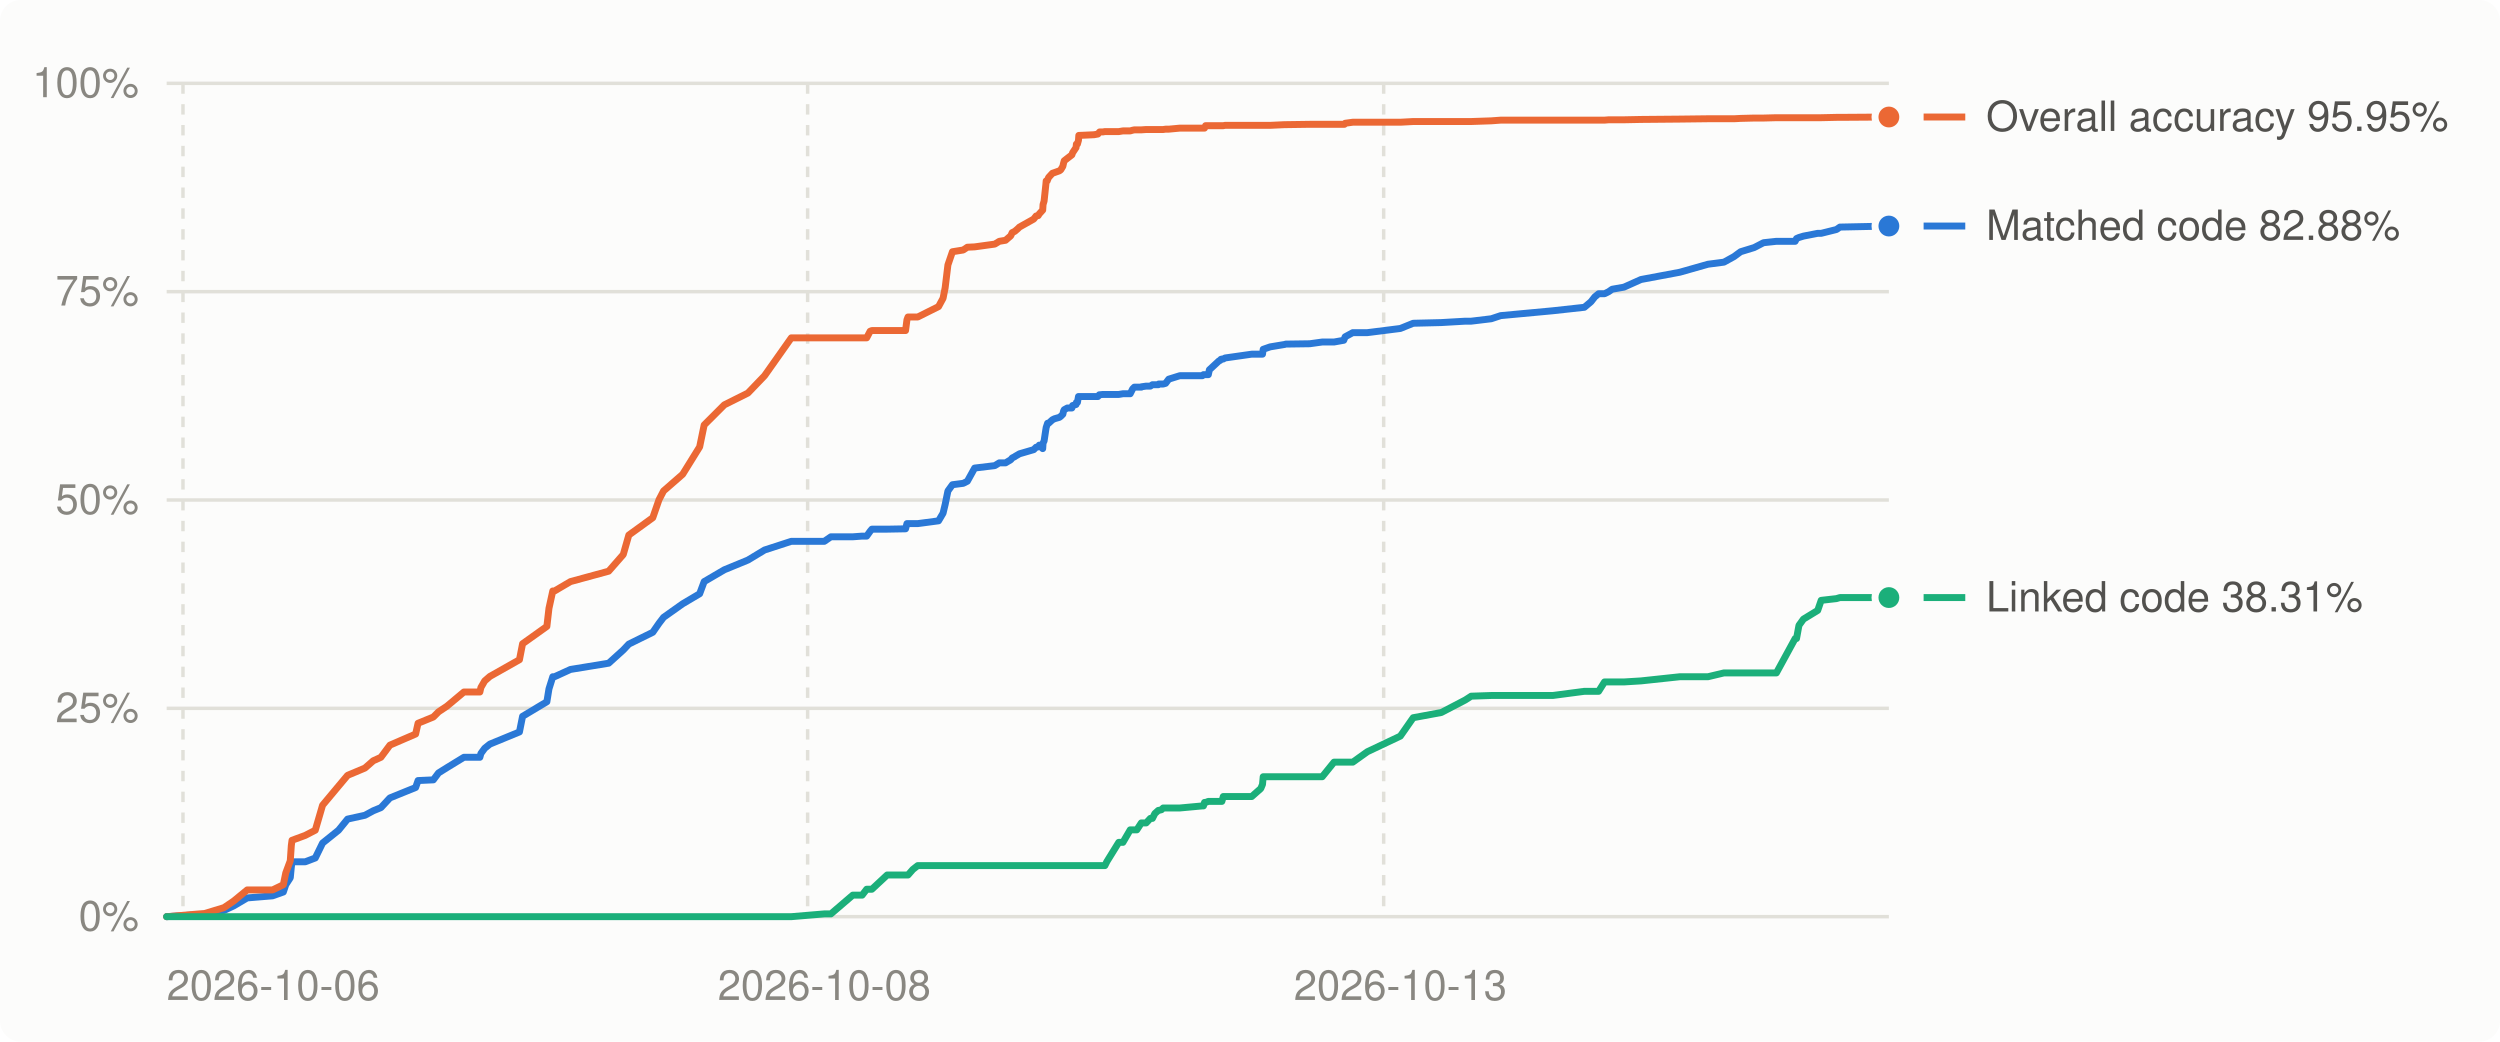
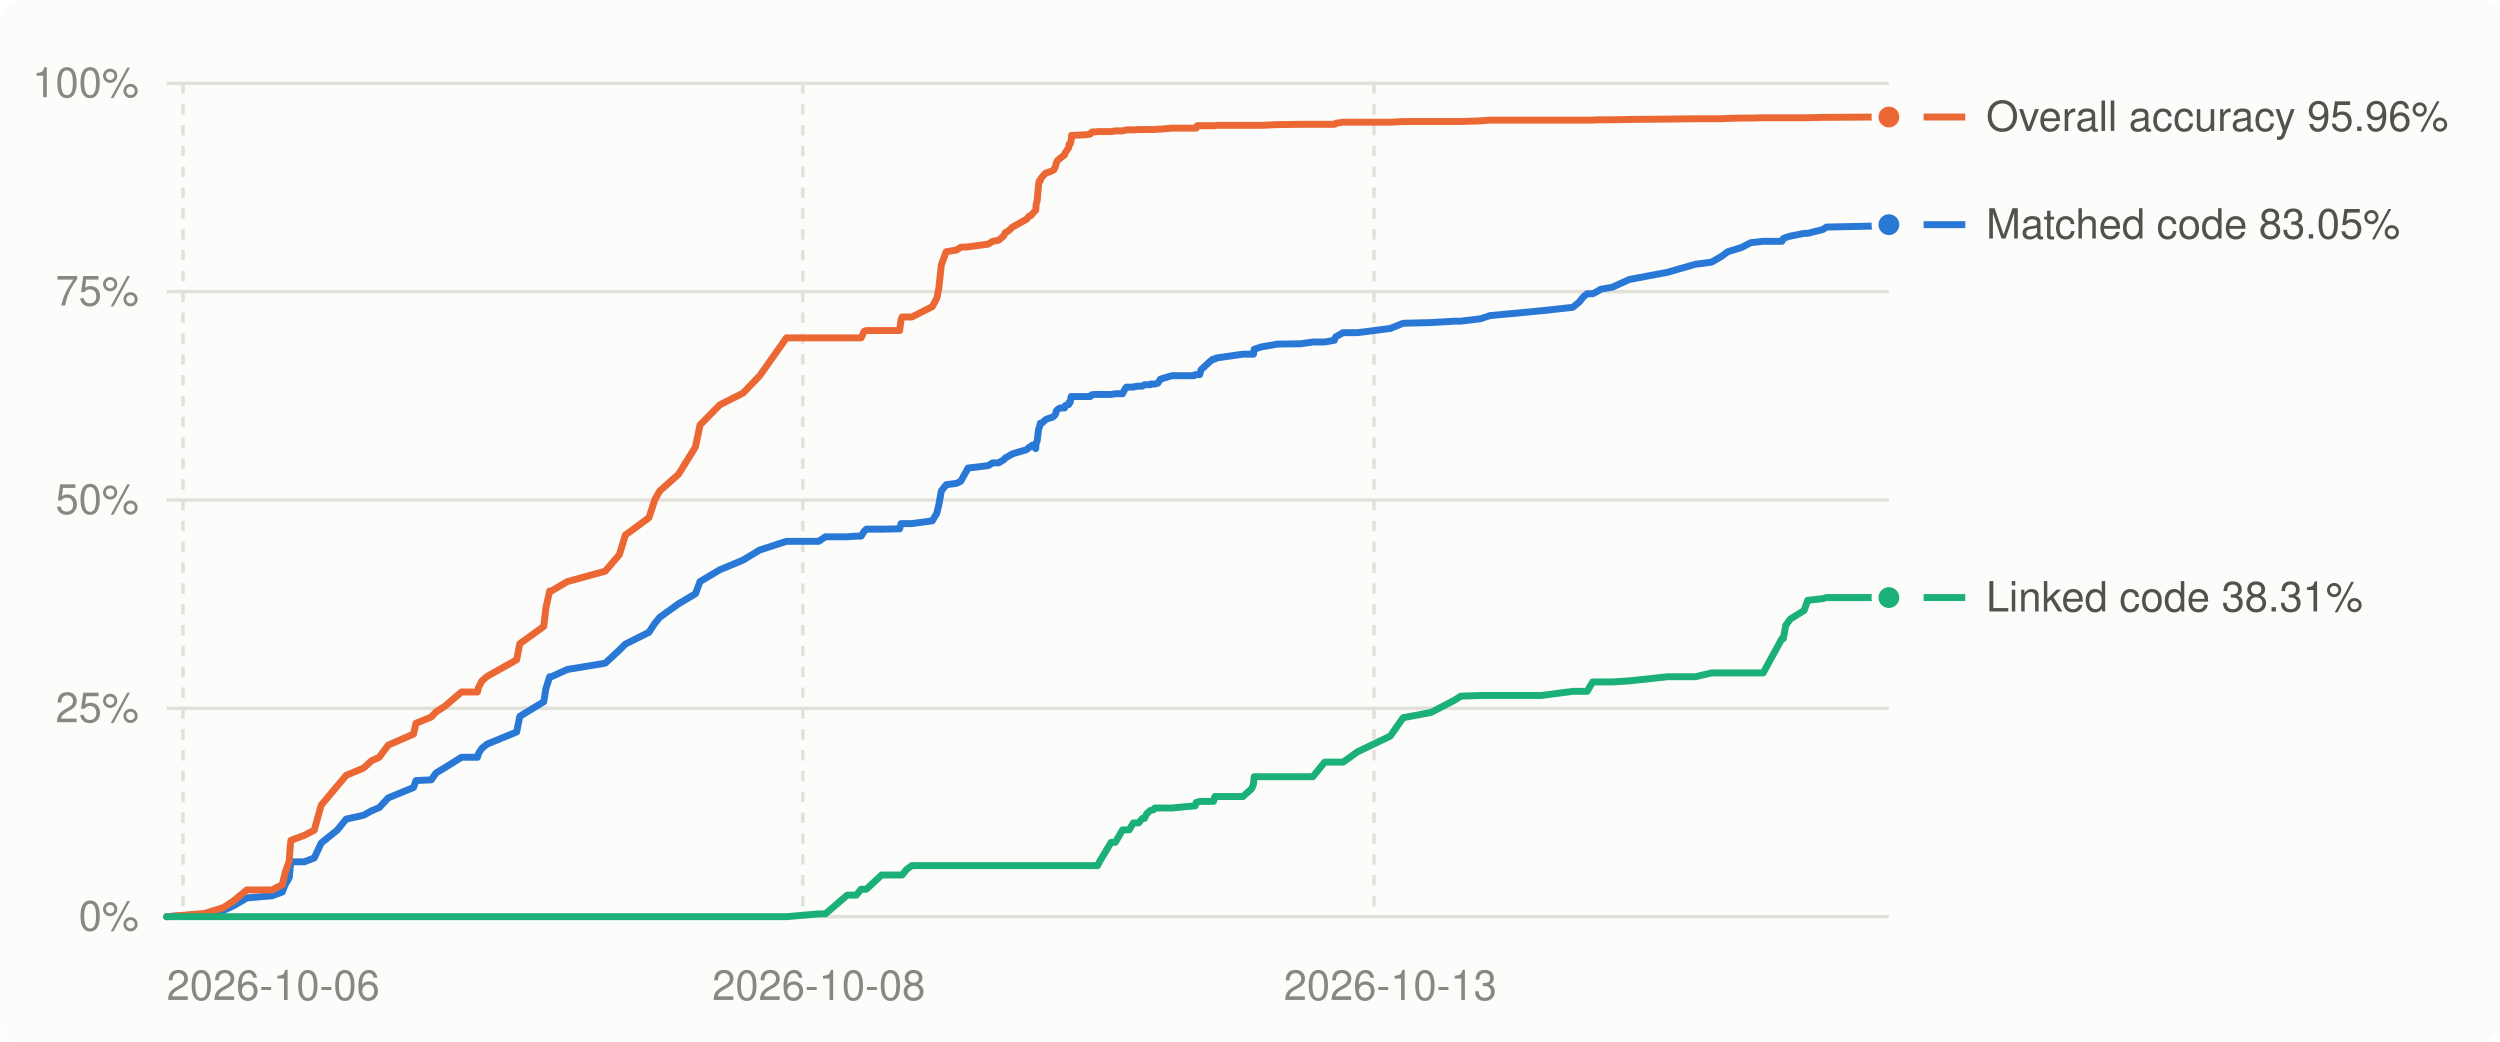
<svg xmlns="http://www.w3.org/2000/svg" viewBox="0 0 720 300" width="720" height="300" role="img" aria-label="Decompilation progress over time">
  <style>
.bg{fill:#fcfcfb}.grid{stroke:#e1e0d9}.muted{fill:#898781}.lbl{fill:#52514e}.ln0{stroke:#2a78d6}.dot0{fill:#2a78d6;stroke:#fcfcfb}.ln1{stroke:#eb6834}.dot1{fill:#eb6834;stroke:#fcfcfb}.ln2{stroke:#1baf7a}.dot2{fill:#1baf7a;stroke:#fcfcfb}
@media (prefers-color-scheme: dark){.bg{fill:#1a1a19}.grid{stroke:#2c2c2a}.muted{fill:#898781}.lbl{fill:#c3c2b7}.ln0{stroke:#3987e5}.dot0{fill:#3987e5;stroke:#1a1a19}.ln1{stroke:#d95926}.dot1{fill:#d95926;stroke:#1a1a19}.ln2{stroke:#199e70}.dot2{fill:#199e70;stroke:#1a1a19}}
text{font:12px -apple-system,BlinkMacSystemFont,'Segoe UI',Helvetica,Arial,sans-serif}
</style>
  <rect class="bg" width="720" height="300" rx="6" />
  <line x1="48" x2="544" y1="264.0" y2="264.0" class="grid" stroke-width="1" />
  <text x="40" y="268.0" class="muted" text-anchor="end">0%</text>
  <line x1="48" x2="544" y1="204.0" y2="204.0" class="grid" stroke-width="1" />
  <text x="40" y="208.0" class="muted" text-anchor="end">25%</text>
  <line x1="48" x2="544" y1="144.0" y2="144.0" class="grid" stroke-width="1" />
  <text x="40" y="148.0" class="muted" text-anchor="end">50%</text>
  <line x1="48" x2="544" y1="84.0" y2="84.0" class="grid" stroke-width="1" />
  <text x="40" y="88.0" class="muted" text-anchor="end">75%</text>
  <line x1="48" x2="544" y1="24.0" y2="24.0" class="grid" stroke-width="1" />
  <text x="40" y="28.0" class="muted" text-anchor="end">100%</text>
  <line x1="52.7" x2="52.7" y1="24" y2="264" class="grid" stroke-width="1" stroke-dasharray="3 3" />
-   <line x1="232.6" x2="232.6" y1="24" y2="264" class="grid" stroke-width="1" stroke-dasharray="3 3" />
-   <line x1="398.5" x2="398.5" y1="24" y2="264" class="grid" stroke-width="1" stroke-dasharray="3 3" />
+   <line x1="231.2" x2="231.2" y1="24" y2="264" class="grid" stroke-width="1" stroke-dasharray="3 3" />
+   <line x1="395.7" x2="395.7" y1="24" y2="264" class="grid" stroke-width="1" stroke-dasharray="3 3" />
  <text class="muted" x="48.0" y="288" text-anchor="start">2026-10-06</text>
-   <text class="muted" x="237.4" y="288" text-anchor="middle">2026-10-08</text>
-   <text class="muted" x="403.3" y="288" text-anchor="middle">2026-10-13</text>
-   <polyline points="48.0,264.0 57.4,263.4 58.9,263.3 64.5,262.2 67.3,260.9 71.2,258.6 78.5,258.0 81.6,256.9 82.3,254.8 83.6,252.8 83.9,249.7 84.1,248.2 87.9,248.2 90.8,247.1 92.9,242.8 97.5,239.1 100.1,235.9 105.1,234.8 107.5,233.5 109.7,232.6 112.3,229.8 119.7,226.8 120.4,224.8 124.8,224.6 126.3,222.6 128.7,221.1 133.6,218.1 138.2,218.1 138.5,217.0 139.6,215.5 141.1,214.3 149.6,210.8 150.5,206.3 157.5,202.1 158.1,198.4 159.2,194.9 159.7,194.9 164.3,192.8 175.3,191.0 179.5,187.2 181.1,185.5 188.0,182.1 189.8,179.5 191.1,177.8 196.6,173.9 201.5,171.0 202.8,167.5 208.6,164.1 215.4,161.3 220.2,158.4 227.9,155.9 237.4,155.9 239.3,154.6 245.6,154.6 248.3,154.4 249.6,154.4 250.6,153.0 251.1,152.4 255.5,152.4 260.8,152.3 261.2,150.8 261.5,150.8 262.9,150.8 264.3,150.8 270.3,150.0 271.6,147.8 272.2,145.3 273.0,141.4 274.3,139.6 277.4,139.2 278.6,138.6 280.7,134.8 286.5,134.1 287.8,133.3 289.6,133.3 291.1,132.4 291.5,131.9 292.3,131.5 292.4,131.4 293.1,131.0 293.6,130.7 297.7,129.5 298.4,128.8 299.0,128.7 299.3,128.2 300.3,129.2 300.4,127.6 300.7,127.0 301.2,123.7 301.3,123.1 301.6,122.2 301.7,121.9 302.0,121.9 303.1,120.9 303.7,120.6 305.1,120.2 305.5,119.9 306.1,119.3 306.3,118.4 306.5,118.0 307.4,117.5 308.7,117.5 308.9,116.8 309.9,116.5 310.0,115.9 310.3,115.9 310.6,114.2 310.7,114.2 313.0,114.2 315.1,114.2 316.2,114.2 316.6,113.7 316.7,113.7 317.6,113.6 318.2,113.6 318.8,113.6 322.2,113.6 323.4,113.4 325.5,113.4 326.2,112.0 326.7,111.5 327.4,111.5 328.7,111.5 328.7,111.4 330.1,111.2 331.3,111.2 331.9,110.8 332.6,110.8 333.6,110.8 333.7,110.6 334.5,110.6 334.8,110.6 335.0,110.6 335.7,110.4 336.6,109.2 339.8,108.2 346.3,108.2 346.6,107.9 346.9,107.9 347.2,107.9 347.5,107.9 348.0,107.9 348.3,106.5 351.1,103.9 351.4,103.8 351.6,103.5 351.9,103.4 352.3,103.4 352.8,103.1 360.5,102.0 363.1,102.0 363.6,102.0 363.8,100.6 365.8,99.9 370.0,99.2 370.3,99.1 377.2,99.0 380.8,98.5 384.2,98.5 387.0,98.0 387.2,97.5 387.4,97.0 389.6,95.8 393.8,95.8 403.3,94.6 407.0,93.1 415.1,92.9 422.0,92.5 423.7,92.5 429.5,91.8 432.2,90.9 447.2,89.5 456.3,88.5 458.2,86.9 459.3,85.5 460.4,84.6 462.1,84.6 463.3,84.0 464.3,83.3 467.7,82.7 472.6,80.5 483.8,78.4 491.9,76.1 496.5,75.5 499.4,73.9 501.3,72.5 505.2,71.3 507.9,69.9 511.6,69.5 517.0,69.5 517.4,68.7 518.1,68.4 519.4,68.0 523.5,67.2 524.5,67.2 528.9,66.1 529.9,65.4 544.0,65.1" fill="none" class="ln0" stroke-width="2" stroke-linejoin="round" stroke-linecap="round" />
-   <polyline points="48.0,264.0 57.4,263.2 58.9,263.1 64.5,261.4 67.3,259.5 71.2,256.3 78.5,256.3 81.6,254.8 82.3,251.4 83.6,247.9 83.9,243.5 84.1,242.0 87.9,240.6 90.8,239.1 92.9,231.9 97.5,226.4 100.1,223.3 105.1,221.2 107.5,219.1 109.7,218.1 112.3,214.6 119.7,211.4 120.4,208.3 124.8,206.5 126.3,205.0 128.7,203.4 133.6,199.3 138.2,199.3 138.5,198.0 139.6,196.1 141.1,194.8 149.6,190.0 150.5,185.4 157.5,180.4 158.1,175.2 159.2,170.2 159.7,170.2 164.3,167.5 175.3,164.5 179.5,159.7 181.1,154.1 188.0,149.1 189.8,143.9 191.1,141.4 196.6,136.6 201.5,128.7 202.8,122.4 208.6,116.6 215.4,113.2 220.2,108.2 227.9,97.3 237.4,97.3 239.3,97.3 245.6,97.3 248.3,97.3 249.6,97.3 250.6,95.4 251.1,95.2 255.5,95.2 260.8,95.2 261.2,92.1 261.5,91.3 262.9,91.3 264.3,91.3 270.3,88.3 271.6,85.9 272.2,82.9 273.0,76.3 274.3,72.5 277.4,72.0 278.6,71.2 280.7,71.1 286.5,70.3 287.8,69.5 289.6,69.2 291.1,67.9 291.5,67.0 292.3,66.6 292.4,66.5 293.1,65.9 293.6,65.4 297.7,63.1 298.4,62.2 299.0,62.1 299.3,61.6 300.3,60.5 300.4,58.9 300.7,57.9 301.2,53.2 301.3,52.1 301.6,52.1 301.7,51.8 302.0,51.1 303.1,49.9 303.7,49.7 305.1,49.2 305.5,48.9 306.1,47.9 306.3,47.0 306.5,46.3 307.4,45.6 308.7,44.6 308.9,44.0 309.9,42.5 310.0,41.5 310.3,41.5 310.6,40.4 310.7,39.0 313.0,38.9 315.1,38.8 316.2,38.6 316.6,38.1 316.7,38.0 317.6,38.0 318.2,37.9 318.8,37.9 322.2,37.9 323.4,37.7 325.5,37.7 326.2,37.5 326.7,37.4 327.4,37.4 328.7,37.4 328.7,37.4 330.1,37.3 331.3,37.3 331.9,37.3 332.6,37.3 333.6,37.3 333.7,37.3 334.5,37.3 334.8,37.3 335.0,37.3 335.7,37.2 336.6,37.2 339.8,36.9 346.3,36.9 346.6,36.9 346.9,36.9 347.2,36.2 347.5,36.2 348.0,36.2 348.3,36.2 351.1,36.2 351.4,36.2 351.6,36.2 351.9,36.2 352.3,36.2 352.8,36.1 360.5,36.1 363.1,36.1 363.6,36.1 363.8,36.1 365.8,36.1 370.0,35.9 370.3,35.9 377.2,35.8 380.8,35.8 384.2,35.8 387.0,35.8 387.2,35.8 387.4,35.5 389.6,35.2 393.8,35.2 403.3,35.2 407.0,35.0 415.1,35.0 422.0,35.0 423.7,35.0 429.5,34.8 432.2,34.6 447.2,34.6 456.3,34.6 458.2,34.6 459.3,34.6 460.4,34.6 462.1,34.6 463.3,34.5 464.3,34.5 467.7,34.5 472.6,34.4 483.8,34.3 491.9,34.2 496.5,34.2 499.4,34.2 501.3,34.1 505.2,34.0 507.9,34.0 511.6,33.9 517.0,33.9 517.4,33.9 518.1,33.9 519.4,33.9 523.5,33.9 524.5,33.9 528.9,33.8 529.9,33.8 544.0,33.7" fill="none" class="ln1" stroke-width="2" stroke-linejoin="round" stroke-linecap="round" />
-   <polyline points="48.0,264.0 57.4,264.0 58.9,264.0 64.5,264.0 67.3,264.0 71.2,264.0 78.5,264.0 81.6,264.0 82.3,264.0 83.6,264.0 83.9,264.0 84.1,264.0 87.9,264.0 90.8,264.0 92.9,264.0 97.5,264.0 100.1,264.0 105.1,264.0 107.5,264.0 109.7,264.0 112.3,264.0 119.7,264.0 120.4,264.0 124.8,264.0 126.3,264.0 128.7,264.0 133.6,264.0 138.2,264.0 138.5,264.0 139.6,264.0 141.1,264.0 149.6,264.0 150.5,264.0 157.5,264.0 158.1,264.0 159.2,264.0 159.7,264.0 164.3,264.0 175.3,264.0 179.5,264.0 181.1,264.0 188.0,264.0 189.8,264.0 191.1,264.0 196.6,264.0 201.5,264.0 202.8,264.0 208.6,264.0 215.4,264.0 220.2,264.0 227.9,264.0 237.4,263.2 239.3,263.2 245.6,257.8 248.3,257.8 249.6,256.1 250.6,256.1 251.1,256.1 255.5,252.0 260.8,252.0 261.2,252.0 261.5,252.0 262.9,250.4 264.3,249.3 270.3,249.3 271.6,249.3 272.2,249.3 273.0,249.3 274.3,249.3 277.4,249.3 278.6,249.3 280.7,249.3 286.5,249.3 287.8,249.3 289.6,249.3 291.1,249.3 291.5,249.3 292.3,249.3 292.4,249.3 293.1,249.3 293.6,249.3 297.7,249.3 298.4,249.3 299.0,249.3 299.3,249.3 300.3,249.3 300.4,249.3 300.7,249.3 301.2,249.3 301.3,249.3 301.6,249.3 301.7,249.3 302.0,249.3 303.1,249.3 303.7,249.3 305.1,249.3 305.5,249.3 306.1,249.3 306.3,249.3 306.5,249.3 307.4,249.3 308.7,249.3 308.9,249.3 309.9,249.3 310.0,249.3 310.3,249.3 310.6,249.3 310.7,249.3 313.0,249.3 315.1,249.3 316.2,249.3 316.6,249.3 316.7,249.3 317.6,249.3 318.2,249.3 318.8,248.1 322.2,242.6 323.4,242.6 325.5,239.0 326.2,239.0 326.7,239.0 327.4,239.0 328.7,237.0 328.7,237.0 330.1,237.0 331.3,235.7 331.9,235.7 332.6,234.3 333.6,233.4 333.7,233.4 334.5,233.2 334.8,232.9 335.0,232.7 335.7,232.7 336.6,232.7 339.8,232.7 346.3,232.1 346.6,232.1 346.9,231.1 347.2,231.1 347.5,231.0 348.0,230.8 348.3,230.8 351.1,230.8 351.4,230.8 351.6,230.8 351.9,230.8 352.3,229.4 352.8,229.4 360.5,229.4 363.1,227.1 363.6,225.9 363.8,223.7 365.8,223.7 370.0,223.7 370.3,223.7 377.2,223.7 380.8,223.7 384.2,219.5 387.0,219.5 387.2,219.5 387.4,219.5 389.6,219.5 393.8,216.5 403.3,212.0 407.0,206.7 415.1,205.2 422.0,201.6 423.7,200.5 429.5,200.3 432.2,200.3 447.2,200.3 456.3,199.1 458.2,199.1 459.3,199.1 460.4,199.1 462.1,196.4 463.3,196.4 464.3,196.4 467.7,196.4 472.6,196.1 483.8,194.9 491.9,194.9 496.5,193.8 499.4,193.8 501.3,193.8 505.2,193.8 507.9,193.8 511.6,193.8 517.0,183.9 517.4,183.9 518.1,180.1 519.4,178.3 523.5,175.8 524.5,172.9 528.9,172.4 529.9,172.1 544.0,172.1" fill="none" class="ln2" stroke-width="2" stroke-linejoin="round" stroke-linecap="round" />
-   <circle cx="544.0" cy="65.1" r="4" class="dot0" stroke-width="2" />
+   <text class="muted" x="235.8" y="288" text-anchor="middle">2026-10-08</text>
+   <text class="muted" x="400.4" y="288" text-anchor="middle">2026-10-13</text>
+   <polyline points="48.0,264.0 57.4,263.4 58.8,263.3 64.3,262.2 67.2,260.9 71.1,258.6 78.3,258.0 81.3,256.9 82.1,254.8 83.3,252.8 83.6,249.7 83.8,248.2 87.6,248.2 90.5,247.1 92.5,242.8 97.1,239.1 99.7,235.9 104.7,234.8 107.0,233.5 109.2,232.6 111.8,229.8 119.1,226.8 119.8,224.8 124.2,224.6 125.6,222.6 128.1,221.1 132.9,218.1 137.5,218.1 137.8,217.0 138.8,215.5 140.3,214.3 148.8,210.8 149.7,206.3 156.6,202.1 157.2,198.4 158.3,194.9 158.8,194.9 163.4,192.8 174.3,191.0 178.4,187.2 180.1,185.5 186.9,182.1 188.6,179.5 190.0,177.8 195.4,173.9 200.3,171.0 201.6,167.5 207.3,164.1 214.0,161.3 218.8,158.4 226.5,155.9 235.8,155.9 237.7,154.6 244.0,154.6 246.6,154.4 248.0,154.4 248.9,153.0 249.5,152.4 253.9,152.4 259.1,152.3 259.5,150.8 259.8,150.8 261.1,150.8 262.6,150.8 268.5,150.0 269.8,147.8 270.4,145.3 271.1,141.4 272.5,139.6 275.5,139.2 276.7,138.6 278.8,134.8 284.6,134.1 285.9,133.3 287.6,133.3 289.1,132.4 289.5,131.9 290.3,131.5 290.4,131.4 291.1,131.0 291.6,130.7 295.7,129.5 296.4,128.8 296.9,128.7 297.3,128.2 298.3,129.2 298.4,127.6 298.7,127.0 299.1,123.7 299.3,123.1 299.6,122.2 299.6,121.9 300.0,121.9 301.1,120.9 301.7,120.6 303.0,120.2 303.5,119.9 304.0,119.3 304.2,118.4 304.5,118.0 305.3,117.5 306.6,117.5 306.8,116.8 307.8,116.5 307.9,115.9 308.2,115.9 308.5,114.2 308.6,114.2 310.8,114.2 313.0,114.2 314.0,114.2 314.4,113.7 314.5,113.7 315.4,113.6 316.1,113.6 316.7,113.6 320.0,113.6 321.2,113.4 323.3,113.4 324.0,112.0 324.4,111.5 325.2,111.5 326.4,111.5 326.5,111.4 327.9,111.2 329.0,111.2 329.6,110.8 330.3,110.8 331.3,110.8 331.4,110.6 332.2,110.6 332.5,110.6 332.6,110.6 333.4,110.4 334.2,109.2 337.5,108.2 343.9,108.2 344.2,107.9 344.5,107.9 344.8,107.9 345.0,107.9 345.5,107.9 345.9,106.5 348.7,103.9 349.0,103.8 349.2,103.5 349.5,103.4 349.9,103.4 350.3,103.1 358.0,102.0 360.5,102.0 361.0,102.0 361.2,100.6 363.3,99.9 367.4,99.2 367.7,99.1 374.6,99.0 378.1,98.5 381.5,98.5 384.3,98.0 384.4,97.5 384.7,97.0 386.8,95.8 391.0,95.8 400.4,94.6 404.1,93.1 412.1,92.9 419.0,92.5 420.7,92.5 426.4,91.8 429.1,90.9 443.9,89.5 453.0,88.5 454.9,86.9 456.0,85.5 457.1,84.6 458.7,84.6 459.9,84.0 461.0,83.3 464.4,82.7 469.2,80.5 480.3,78.4 488.3,76.1 492.9,75.5 495.7,73.9 497.6,72.5 501.5,71.3 504.2,69.9 507.8,69.5 513.2,69.5 513.6,68.7 514.3,68.4 515.6,68.0 519.6,67.2 520.6,67.2 525.0,66.1 526.0,65.4 540.0,65.1 544.0,64.7" fill="none" class="ln0" stroke-width="2" stroke-linejoin="round" stroke-linecap="round" />
+   <polyline points="48.0,264.0 57.4,263.2 58.8,263.1 64.3,261.4 67.2,259.5 71.1,256.3 78.3,256.3 81.3,254.8 82.1,251.4 83.3,247.9 83.6,243.5 83.8,242.0 87.6,240.6 90.5,239.1 92.5,231.9 97.1,226.4 99.7,223.3 104.7,221.2 107.0,219.1 109.2,218.1 111.8,214.6 119.1,211.4 119.8,208.3 124.2,206.5 125.6,205.0 128.1,203.4 132.9,199.3 137.5,199.3 137.8,198.0 138.8,196.1 140.3,194.8 148.8,190.0 149.7,185.4 156.6,180.4 157.2,175.2 158.3,170.2 158.8,170.2 163.4,167.5 174.3,164.5 178.4,159.7 180.1,154.1 186.9,149.1 188.6,143.9 190.0,141.4 195.4,136.6 200.3,128.7 201.6,122.4 207.3,116.6 214.0,113.2 218.8,108.2 226.5,97.3 235.8,97.3 237.7,97.3 244.0,97.3 246.6,97.3 248.0,97.3 248.9,95.4 249.5,95.2 253.9,95.2 259.1,95.2 259.5,92.1 259.8,91.3 261.1,91.3 262.6,91.3 268.5,88.3 269.8,85.9 270.4,82.9 271.1,76.3 272.5,72.5 275.5,72.0 276.7,71.2 278.8,71.1 284.6,70.3 285.9,69.5 287.6,69.2 289.1,67.9 289.5,67.0 290.3,66.6 290.4,66.5 291.1,65.9 291.6,65.4 295.7,63.1 296.4,62.2 296.9,62.1 297.3,61.6 298.3,60.5 298.4,58.9 298.7,57.9 299.1,53.2 299.3,52.1 299.6,52.1 299.6,51.8 300.0,51.1 301.1,49.9 301.7,49.7 303.0,49.2 303.5,48.9 304.0,47.9 304.2,47.0 304.5,46.3 305.3,45.6 306.6,44.6 306.8,44.0 307.8,42.5 307.9,41.5 308.2,41.5 308.5,40.4 308.6,39.0 310.8,38.9 313.0,38.8 314.0,38.6 314.4,38.1 314.5,38.0 315.4,38.0 316.1,37.9 316.7,37.9 320.0,37.9 321.2,37.7 323.3,37.7 324.0,37.5 324.4,37.4 325.2,37.4 326.4,37.4 326.5,37.4 327.9,37.3 329.0,37.3 329.6,37.3 330.3,37.3 331.3,37.3 331.4,37.3 332.2,37.3 332.5,37.3 332.6,37.3 333.4,37.2 334.2,37.2 337.5,36.9 343.9,36.9 344.2,36.9 344.5,36.9 344.8,36.2 345.0,36.2 345.5,36.2 345.9,36.2 348.7,36.2 349.0,36.2 349.2,36.2 349.5,36.2 349.9,36.2 350.3,36.1 358.0,36.1 360.5,36.1 361.0,36.1 361.2,36.1 363.3,36.1 367.4,35.9 367.7,35.9 374.6,35.8 378.1,35.8 381.5,35.8 384.3,35.8 384.4,35.8 384.7,35.5 386.8,35.2 391.0,35.2 400.4,35.2 404.1,35.0 412.1,35.0 419.0,35.0 420.7,35.0 426.4,34.8 429.1,34.6 443.9,34.6 453.0,34.6 454.9,34.6 456.0,34.6 457.1,34.6 458.7,34.6 459.9,34.5 461.0,34.5 464.4,34.5 469.2,34.4 480.3,34.3 488.3,34.2 492.9,34.2 495.7,34.2 497.6,34.1 501.5,34.0 504.2,34.0 507.8,33.9 513.2,33.9 513.6,33.9 514.3,33.9 515.6,33.9 519.6,33.9 520.6,33.9 525.0,33.8 526.0,33.8 540.0,33.7 544.0,33.7" fill="none" class="ln1" stroke-width="2" stroke-linejoin="round" stroke-linecap="round" />
+   <polyline points="48.0,264.0 57.4,264.0 58.8,264.0 64.3,264.0 67.2,264.0 71.1,264.0 78.3,264.0 81.3,264.0 82.1,264.0 83.3,264.0 83.6,264.0 83.8,264.0 87.6,264.0 90.5,264.0 92.5,264.0 97.1,264.0 99.7,264.0 104.7,264.0 107.0,264.0 109.2,264.0 111.8,264.0 119.1,264.0 119.8,264.0 124.2,264.0 125.6,264.0 128.1,264.0 132.9,264.0 137.5,264.0 137.8,264.0 138.8,264.0 140.3,264.0 148.8,264.0 149.7,264.0 156.6,264.0 157.2,264.0 158.3,264.0 158.8,264.0 163.4,264.0 174.3,264.0 178.4,264.0 180.1,264.0 186.9,264.0 188.6,264.0 190.0,264.0 195.4,264.0 200.3,264.0 201.6,264.0 207.3,264.0 214.0,264.0 218.8,264.0 226.5,264.0 235.8,263.2 237.7,263.2 244.0,257.8 246.6,257.8 248.0,256.1 248.9,256.1 249.5,256.1 253.9,252.0 259.1,252.0 259.5,252.0 259.8,252.0 261.1,250.4 262.6,249.3 268.5,249.3 269.8,249.3 270.4,249.3 271.1,249.3 272.5,249.3 275.5,249.3 276.7,249.3 278.8,249.3 284.6,249.3 285.9,249.3 287.6,249.3 289.1,249.3 289.5,249.3 290.3,249.3 290.4,249.3 291.1,249.3 291.6,249.3 295.7,249.3 296.4,249.3 296.9,249.3 297.3,249.3 298.3,249.3 298.4,249.3 298.7,249.3 299.1,249.3 299.3,249.3 299.6,249.3 299.6,249.3 300.0,249.3 301.1,249.3 301.7,249.3 303.0,249.3 303.5,249.3 304.0,249.3 304.2,249.3 304.5,249.3 305.3,249.3 306.6,249.3 306.8,249.3 307.8,249.3 307.9,249.3 308.2,249.3 308.5,249.3 308.6,249.3 310.8,249.3 313.0,249.3 314.0,249.3 314.4,249.3 314.5,249.3 315.4,249.3 316.1,249.3 316.7,248.1 320.0,242.6 321.2,242.6 323.3,239.0 324.0,239.0 324.4,239.0 325.2,239.0 326.4,237.0 326.5,237.0 327.9,237.0 329.0,235.7 329.6,235.7 330.3,234.3 331.3,233.4 331.4,233.4 332.2,233.2 332.5,232.9 332.6,232.7 333.4,232.7 334.2,232.7 337.5,232.7 343.9,232.1 344.2,232.1 344.5,231.1 344.8,231.1 345.0,231.0 345.5,230.8 345.9,230.8 348.7,230.8 349.0,230.8 349.2,230.8 349.5,230.8 349.9,229.4 350.3,229.4 358.0,229.4 360.5,227.1 361.0,225.9 361.2,223.7 363.3,223.7 367.4,223.7 367.7,223.7 374.6,223.7 378.1,223.7 381.5,219.5 384.3,219.5 384.4,219.5 384.7,219.5 386.8,219.5 391.0,216.5 400.4,212.0 404.1,206.7 412.1,205.2 419.0,201.6 420.7,200.5 426.4,200.3 429.1,200.3 443.9,200.3 453.0,199.1 454.9,199.1 456.0,199.1 457.1,199.1 458.7,196.4 459.9,196.4 461.0,196.4 464.4,196.4 469.2,196.1 480.3,194.9 488.3,194.9 492.9,193.8 495.7,193.8 497.6,193.8 501.5,193.8 504.2,193.8 507.8,193.8 513.2,183.9 513.6,183.9 514.3,180.1 515.6,178.3 519.6,175.8 520.6,172.9 525.0,172.4 526.0,172.1 540.0,172.1 544.0,172.1" fill="none" class="ln2" stroke-width="2" stroke-linejoin="round" stroke-linecap="round" />
+   <circle cx="544.0" cy="64.7" r="4" class="dot0" stroke-width="2" />
  <circle cx="544.0" cy="33.7" r="4" class="dot1" stroke-width="2" />
  <circle cx="544.0" cy="172.1" r="4" class="dot2" stroke-width="2" />
  <line x1="554" x2="566" y1="172.1" y2="172.1" class="ln2" stroke-width="2" />
  <text class="lbl" x="572" y="176.1">Linked code 38.31%</text>
-   <line x1="554" x2="566" y1="65.1" y2="65.1" class="ln0" stroke-width="2" />
-   <text class="lbl" x="572" y="69.1">Matched code 82.88%</text>
+   <line x1="554" x2="566" y1="64.7" y2="64.7" class="ln0" stroke-width="2" />
+   <text class="lbl" x="572" y="68.7">Matched code 83.05%</text>
  <line x1="554" x2="566" y1="33.7" y2="33.7" class="ln1" stroke-width="2" />
-   <text class="lbl" x="572" y="37.7">Overall accuracy 95.95%</text>
+   <text class="lbl" x="572" y="37.7">Overall accuracy 95.96%</text>
</svg>
